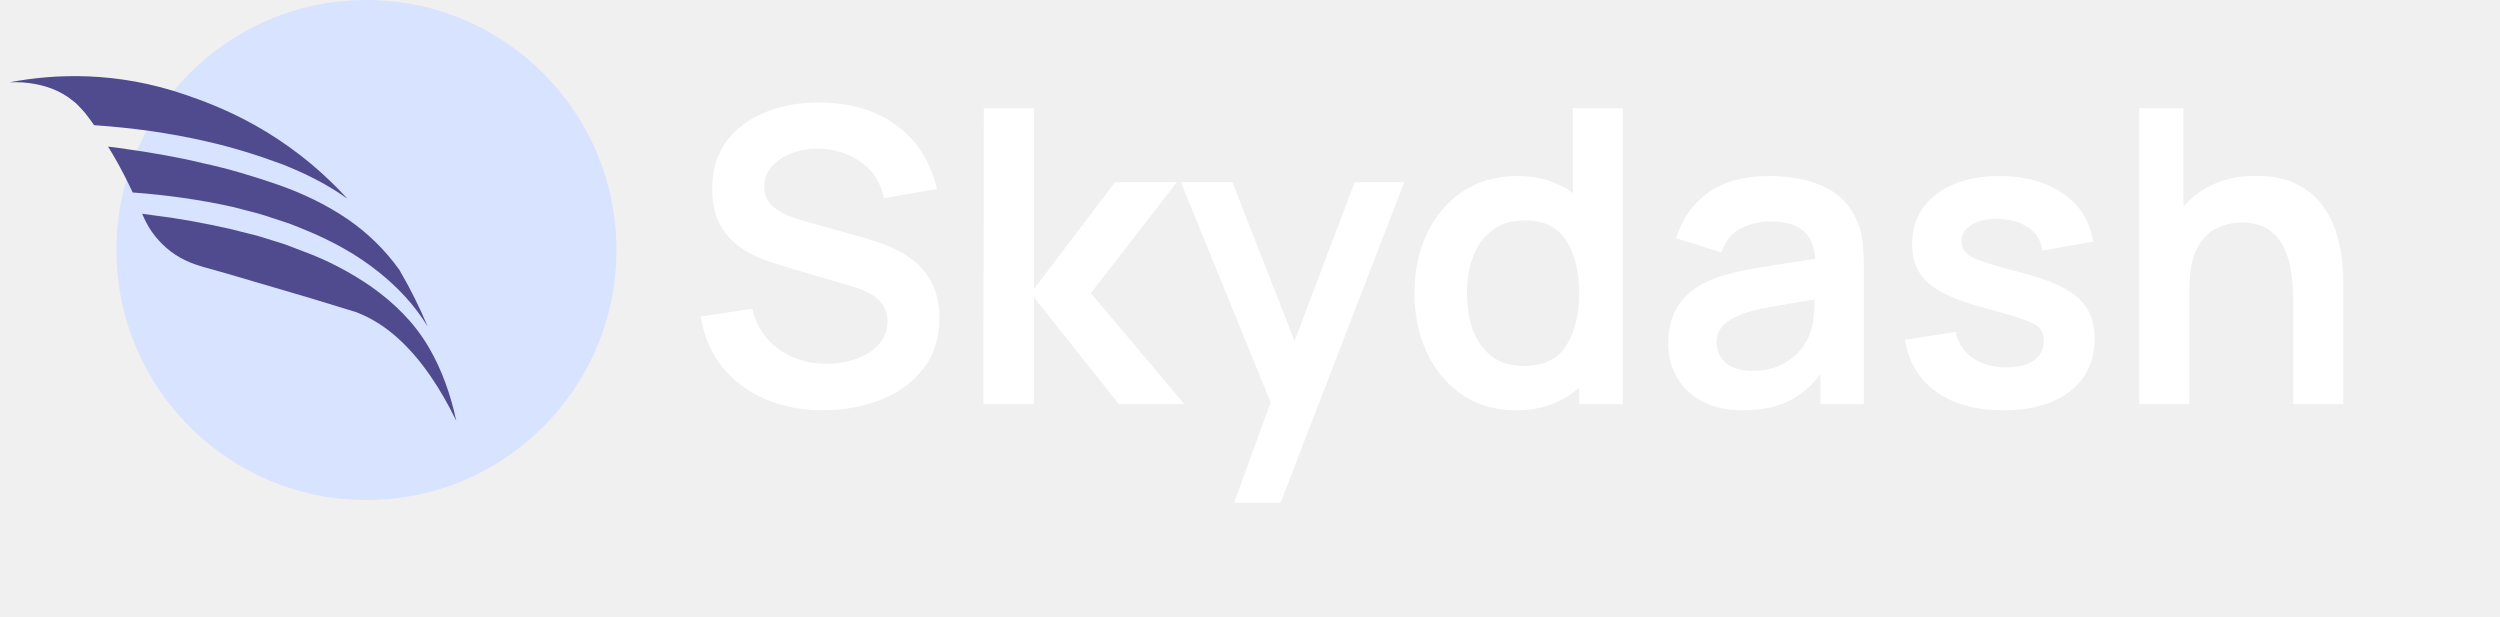
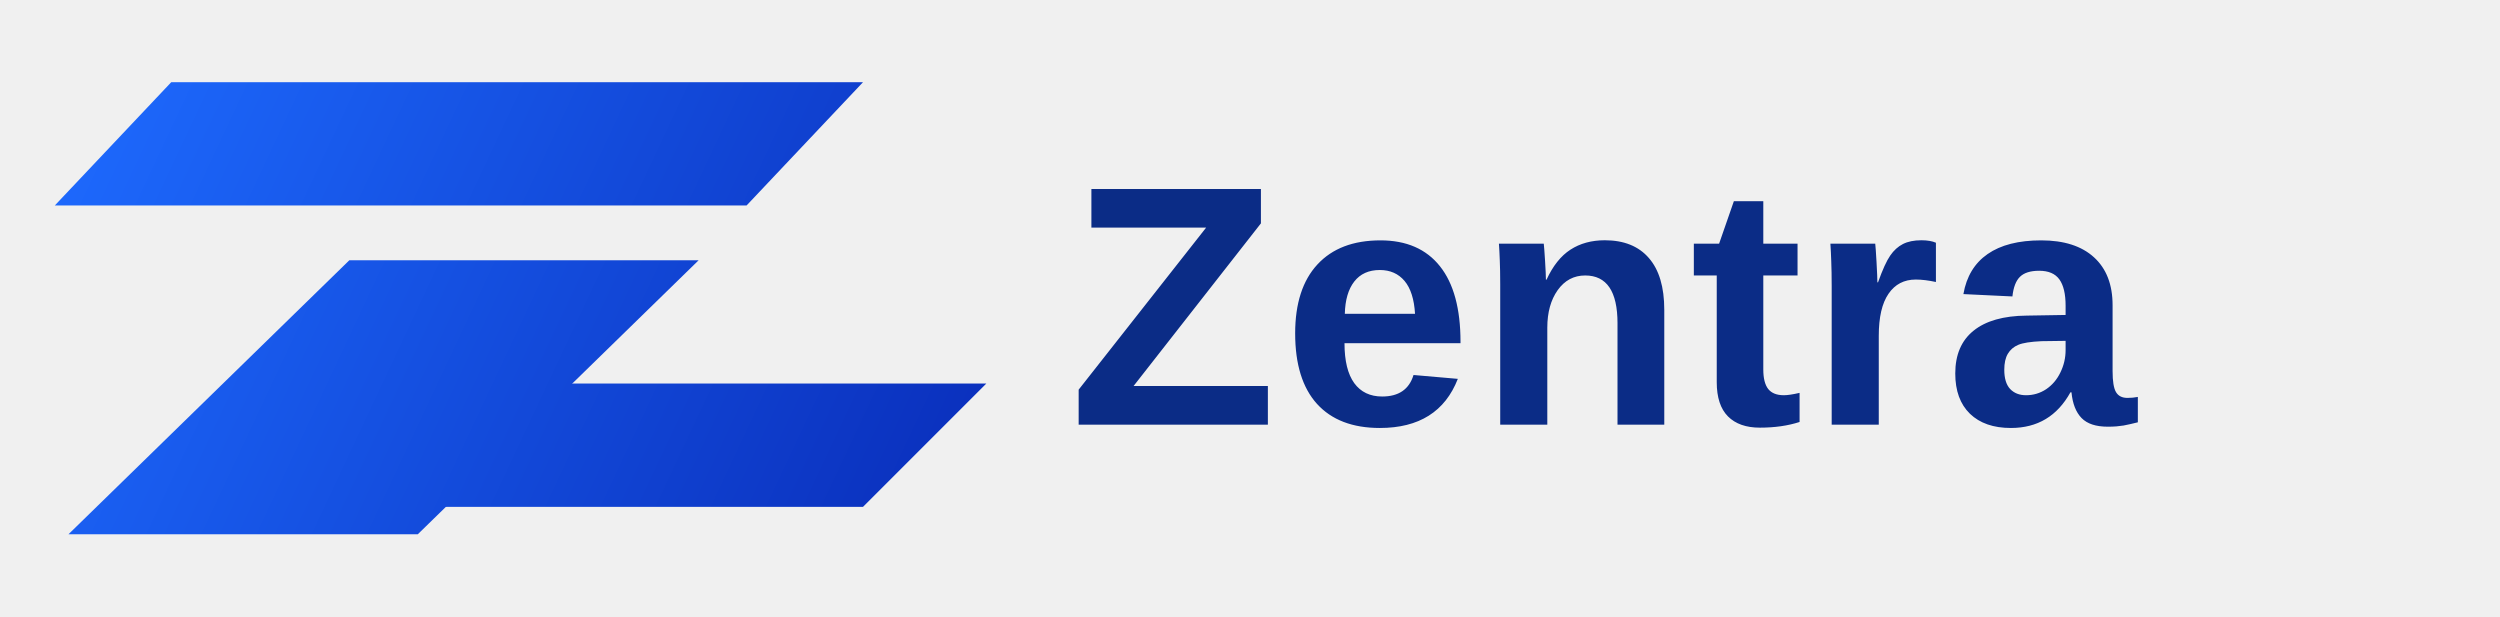
<svg xmlns="http://www.w3.org/2000/svg" width="365" height="90" viewBox="0 0 365 90" fill="none">
-   <path d="M120.19 59.9C123.15 59.9 125.92 59.4 128.5 58.4C131.08 57.4 133.16 55.9 134.74 53.9C136.34 51.9 137.14 49.41 137.14 46.43C137.14 44.29 136.74 42.52 135.94 41.12C135.16 39.7 134.15 38.56 132.91 37.7C131.69 36.84 130.42 36.17 129.1 35.69C127.8 35.21 126.62 34.83 125.56 34.55L117.82 32.39C116.86 32.13 115.9 31.81 114.94 31.43C113.98 31.03 113.18 30.5 112.54 29.84C111.9 29.16 111.58 28.29 111.58 27.23C111.58 26.11 111.95 25.13 112.69 24.29C113.45 23.45 114.44 22.8 115.66 22.34C116.9 21.88 118.24 21.67 119.68 21.71C121.9 21.77 123.9 22.42 125.68 23.66C127.46 24.9 128.58 26.66 129.04 28.94L136.81 27.59C135.85 23.59 133.88 20.5 130.9 18.32C127.92 16.12 124.21 15 119.77 14.96C116.85 14.94 114.19 15.41 111.79 16.37C109.41 17.31 107.51 18.72 106.09 20.6C104.69 22.48 103.99 24.81 103.99 27.59C103.99 29.49 104.3 31.09 104.92 32.39C105.56 33.67 106.37 34.72 107.35 35.54C108.35 36.36 109.4 37.01 110.5 37.49C111.62 37.97 112.66 38.35 113.62 38.63L124.78 41.93C127.98 42.89 129.58 44.55 129.58 46.91C129.58 48.23 129.15 49.36 128.29 50.3C127.45 51.22 126.35 51.92 124.99 52.4C123.63 52.88 122.18 53.12 120.64 53.12C118.04 53.12 115.74 52.42 113.74 51.02C111.76 49.62 110.45 47.64 109.81 45.08L102.31 46.22C102.77 49.04 103.81 51.48 105.43 53.54C107.07 55.58 109.15 57.15 111.67 58.25C114.21 59.35 117.05 59.9 120.19 59.9ZM143.574 59H150.954V43.4L163.344 59H172.914L159.264 42.8L171.834 26.6H162.804L150.954 42.2V15.8H143.634L143.574 59ZM180.179 73.4H186.959L205.019 26.6H197.789L188.999 49.79L179.939 26.6H172.409L185.519 58.76L180.179 73.4ZM221.311 59.9C223.231 59.9 224.961 59.61 226.501 59.03C228.041 58.45 229.391 57.64 230.551 56.6V59H236.941V15.8H229.651V28.19C228.571 27.39 227.361 26.78 226.021 26.36C224.681 25.92 223.201 25.7 221.581 25.7C218.521 25.7 215.861 26.44 213.601 27.92C211.361 29.4 209.621 31.43 208.381 34.01C207.141 36.59 206.521 39.52 206.521 42.8C206.521 46.04 207.131 48.95 208.351 51.53C209.571 54.11 211.291 56.15 213.511 57.65C215.731 59.15 218.331 59.9 221.311 59.9ZM222.421 53.42C220.541 53.42 218.991 52.95 217.771 52.01C216.551 51.05 215.641 49.77 215.041 48.17C214.461 46.57 214.171 44.78 214.171 42.8C214.171 40.84 214.471 39.06 215.071 37.46C215.691 35.84 216.621 34.56 217.861 33.62C219.121 32.66 220.721 32.18 222.661 32.18C225.421 32.18 227.421 33.16 228.661 35.12C229.921 37.08 230.551 39.64 230.551 42.8C230.551 45.94 229.921 48.5 228.661 50.48C227.421 52.44 225.341 53.42 222.421 53.42ZM254.412 59.9C256.992 59.9 259.182 59.48 260.982 58.64C262.802 57.78 264.402 56.45 265.782 54.65V59H272.112V39.11C272.112 37.71 272.052 36.42 271.932 35.24C271.812 34.04 271.462 32.87 270.882 31.73C269.822 29.59 268.192 28.05 265.992 27.11C263.812 26.17 261.282 25.7 258.402 25.7C254.602 25.7 251.572 26.53 249.312 28.19C247.052 29.85 245.522 32.05 244.722 34.79L251.322 36.86C251.862 35.2 252.812 34.03 254.172 33.35C255.532 32.67 256.942 32.33 258.402 32.33C260.602 32.33 262.222 32.78 263.262 33.68C264.302 34.56 264.892 35.93 265.032 37.79C262.192 38.21 259.552 38.62 257.112 39.02C254.692 39.4 252.632 39.87 250.932 40.43C248.372 41.31 246.502 42.56 245.322 44.18C244.142 45.78 243.552 47.76 243.552 50.12C243.552 51.9 243.962 53.53 244.782 55.01C245.622 56.49 246.852 57.68 248.472 58.58C250.092 59.46 252.072 59.9 254.412 59.9ZM255.852 54.14C254.152 54.14 252.852 53.75 251.952 52.97C251.072 52.19 250.632 51.21 250.632 50.03C250.632 48.97 250.972 48.11 251.652 47.45C252.352 46.79 253.322 46.23 254.562 45.77C255.702 45.39 257.072 45.06 258.672 44.78C260.272 44.48 262.362 44.13 264.942 43.73C264.922 44.49 264.872 45.34 264.792 46.28C264.712 47.2 264.522 48.03 264.222 48.77C263.982 49.51 263.512 50.3 262.812 51.14C262.132 51.98 261.212 52.69 260.052 53.27C258.892 53.85 257.492 54.14 255.852 54.14ZM292.433 59.9C296.613 59.9 299.883 58.97 302.243 57.11C304.623 55.25 305.813 52.69 305.813 49.43C305.813 46.91 305.013 44.93 303.413 43.49C301.833 42.05 299.103 40.83 295.223 39.83C292.703 39.19 290.803 38.65 289.523 38.21C288.263 37.77 287.423 37.33 287.003 36.89C286.583 36.45 286.373 35.92 286.373 35.3C286.373 34.22 286.893 33.38 287.933 32.78C288.973 32.16 290.343 31.89 292.043 31.97C293.803 32.07 295.213 32.52 296.273 33.32C297.353 34.12 297.993 35.21 298.193 36.59L305.573 35.27C305.173 32.35 303.743 30.03 301.283 28.31C298.823 26.57 295.703 25.7 291.923 25.7C288.063 25.7 284.973 26.6 282.653 28.4C280.333 30.2 279.173 32.62 279.173 35.66C279.173 38.08 279.983 39.99 281.603 41.39C283.243 42.79 286.093 44.02 290.153 45.08C292.593 45.72 294.393 46.26 295.553 46.7C296.733 47.12 297.503 47.55 297.863 47.99C298.223 48.43 298.403 49.02 298.403 49.76C298.403 50.96 297.923 51.91 296.963 52.61C296.003 53.29 294.663 53.63 292.943 53.63C290.963 53.63 289.313 53.17 287.993 52.25C286.693 51.33 285.863 50.07 285.503 48.47L278.123 49.61C278.663 52.87 280.183 55.4 282.683 57.2C285.183 59 288.433 59.9 292.433 59.9ZM312.324 59H319.644V42.35C319.644 39.73 320.014 37.71 320.754 36.29C321.514 34.85 322.474 33.86 323.634 33.32C324.814 32.76 326.014 32.48 327.234 32.48C328.954 32.48 330.324 32.86 331.344 33.62C332.364 34.36 333.114 35.31 333.594 36.47C334.094 37.61 334.414 38.8 334.554 40.04C334.714 41.28 334.794 42.4 334.794 43.4V59H342.114V40.91C342.114 40.15 342.044 39.14 341.904 37.88C341.784 36.62 341.504 35.29 341.064 33.89C340.624 32.49 339.944 31.17 339.024 29.93C338.104 28.67 336.854 27.65 335.274 26.87C333.714 26.07 331.744 25.67 329.364 25.67C327.024 25.67 324.964 26.08 323.184 26.9C321.424 27.7 319.954 28.8 318.774 30.2V15.8H312.324V59Z" fill="#fff" />
-   <circle cx="53.5" cy="36.5" r="36.5" fill="#D8E3FF" />
-   <path d="M3.437 12.043C5.632 12.232 7.878 12.779 9.927 14.173C10.411 14.576 10.953 14.886 11.396 15.378C11.841 15.859 12.33 16.332 12.706 16.862C13.061 17.329 13.405 17.793 13.739 18.277C19.212 18.651 24.674 19.388 30.083 20.632C33.851 21.479 37.574 22.635 41.259 24.001C44.498 25.298 47.719 26.857 50.724 29.02C41.603 19.039 31.788 15.466 27.132 13.856C16.999 10.349 7.944 10.771 1.394 12.014C2.068 11.989 2.754 12.005 3.437 12.043Z" fill="#504B8E" />
-   <path d="M29.634 23.831C25.952 22.93 22.223 22.306 18.488 21.769C17.584 21.635 16.679 21.5 15.779 21.401C16.863 23.154 17.881 25.009 18.811 26.919C19 27.305 19.186 27.704 19.374 28.101C24.255 28.462 29.132 29.135 33.975 30.208L36.744 30.925L38.126 31.295L39.495 31.739L42.232 32.637C43.142 32.985 44.041 33.35 44.945 33.728C48.532 35.235 52.068 37.127 55.31 39.737C57.967 41.85 60.479 44.453 62.436 47.665C61.301 44.963 59.941 42.187 58.316 39.415C56.192 36.434 53.663 34.027 50.928 32.116C47.68 29.882 44.179 28.224 40.584 26.97C36.989 25.729 33.335 24.613 29.634 23.831Z" fill="#504B8E" />
-   <path d="M54.327 41.942C51.136 39.724 47.738 37.96 44.217 36.672L41.59 35.671L38.917 34.835L37.576 34.422L36.222 34.084L33.522 33.406C29.894 32.589 26.243 31.91 22.57 31.456C21.965 31.363 21.359 31.278 20.75 31.207C21.178 32.184 21.604 33.027 22.136 33.79C23.44 35.651 25.102 37.066 26.972 37.963C27.904 38.426 28.871 38.745 29.892 39.035L33.048 39.92L45.655 43.629L51.934 45.553C54.124 46.363 56.181 47.66 58.023 49.314C61.585 52.516 64.358 56.817 66.612 61.425C65.782 57.542 64.462 53.888 62.634 50.767C60.463 47.017 57.486 44.205 54.327 41.942Z" fill="#504B8E" />
+   <defs>
+     <linearGradient id="zentraLightBlue" x1="8" y1="12" x2="140" y2="74" gradientUnits="userSpaceOnUse">
+       <stop stop-color="#1E6BFF" />
+       <stop offset="1" stop-color="#0A2FBC" />
+     </linearGradient>
+   </defs>
+   <path d="M25 12H126L109 30H8L25 12Z" fill="url(#zentraLightBlue)" />
+   <path d="M51 38H102L61 78H10L51 38Z" fill="url(#zentraLightBlue)" />
+   <path d="M75 56H144L126 74H57L75 56Z" fill="url(#zentraLightBlue)" />
+   <text x="156" y="62" fill="#0B2C86" font-family="Poppins, Montserrat, Arial, sans-serif" font-size="50" font-weight="700" letter-spacing="0.6">Zentra</text>
</svg>
